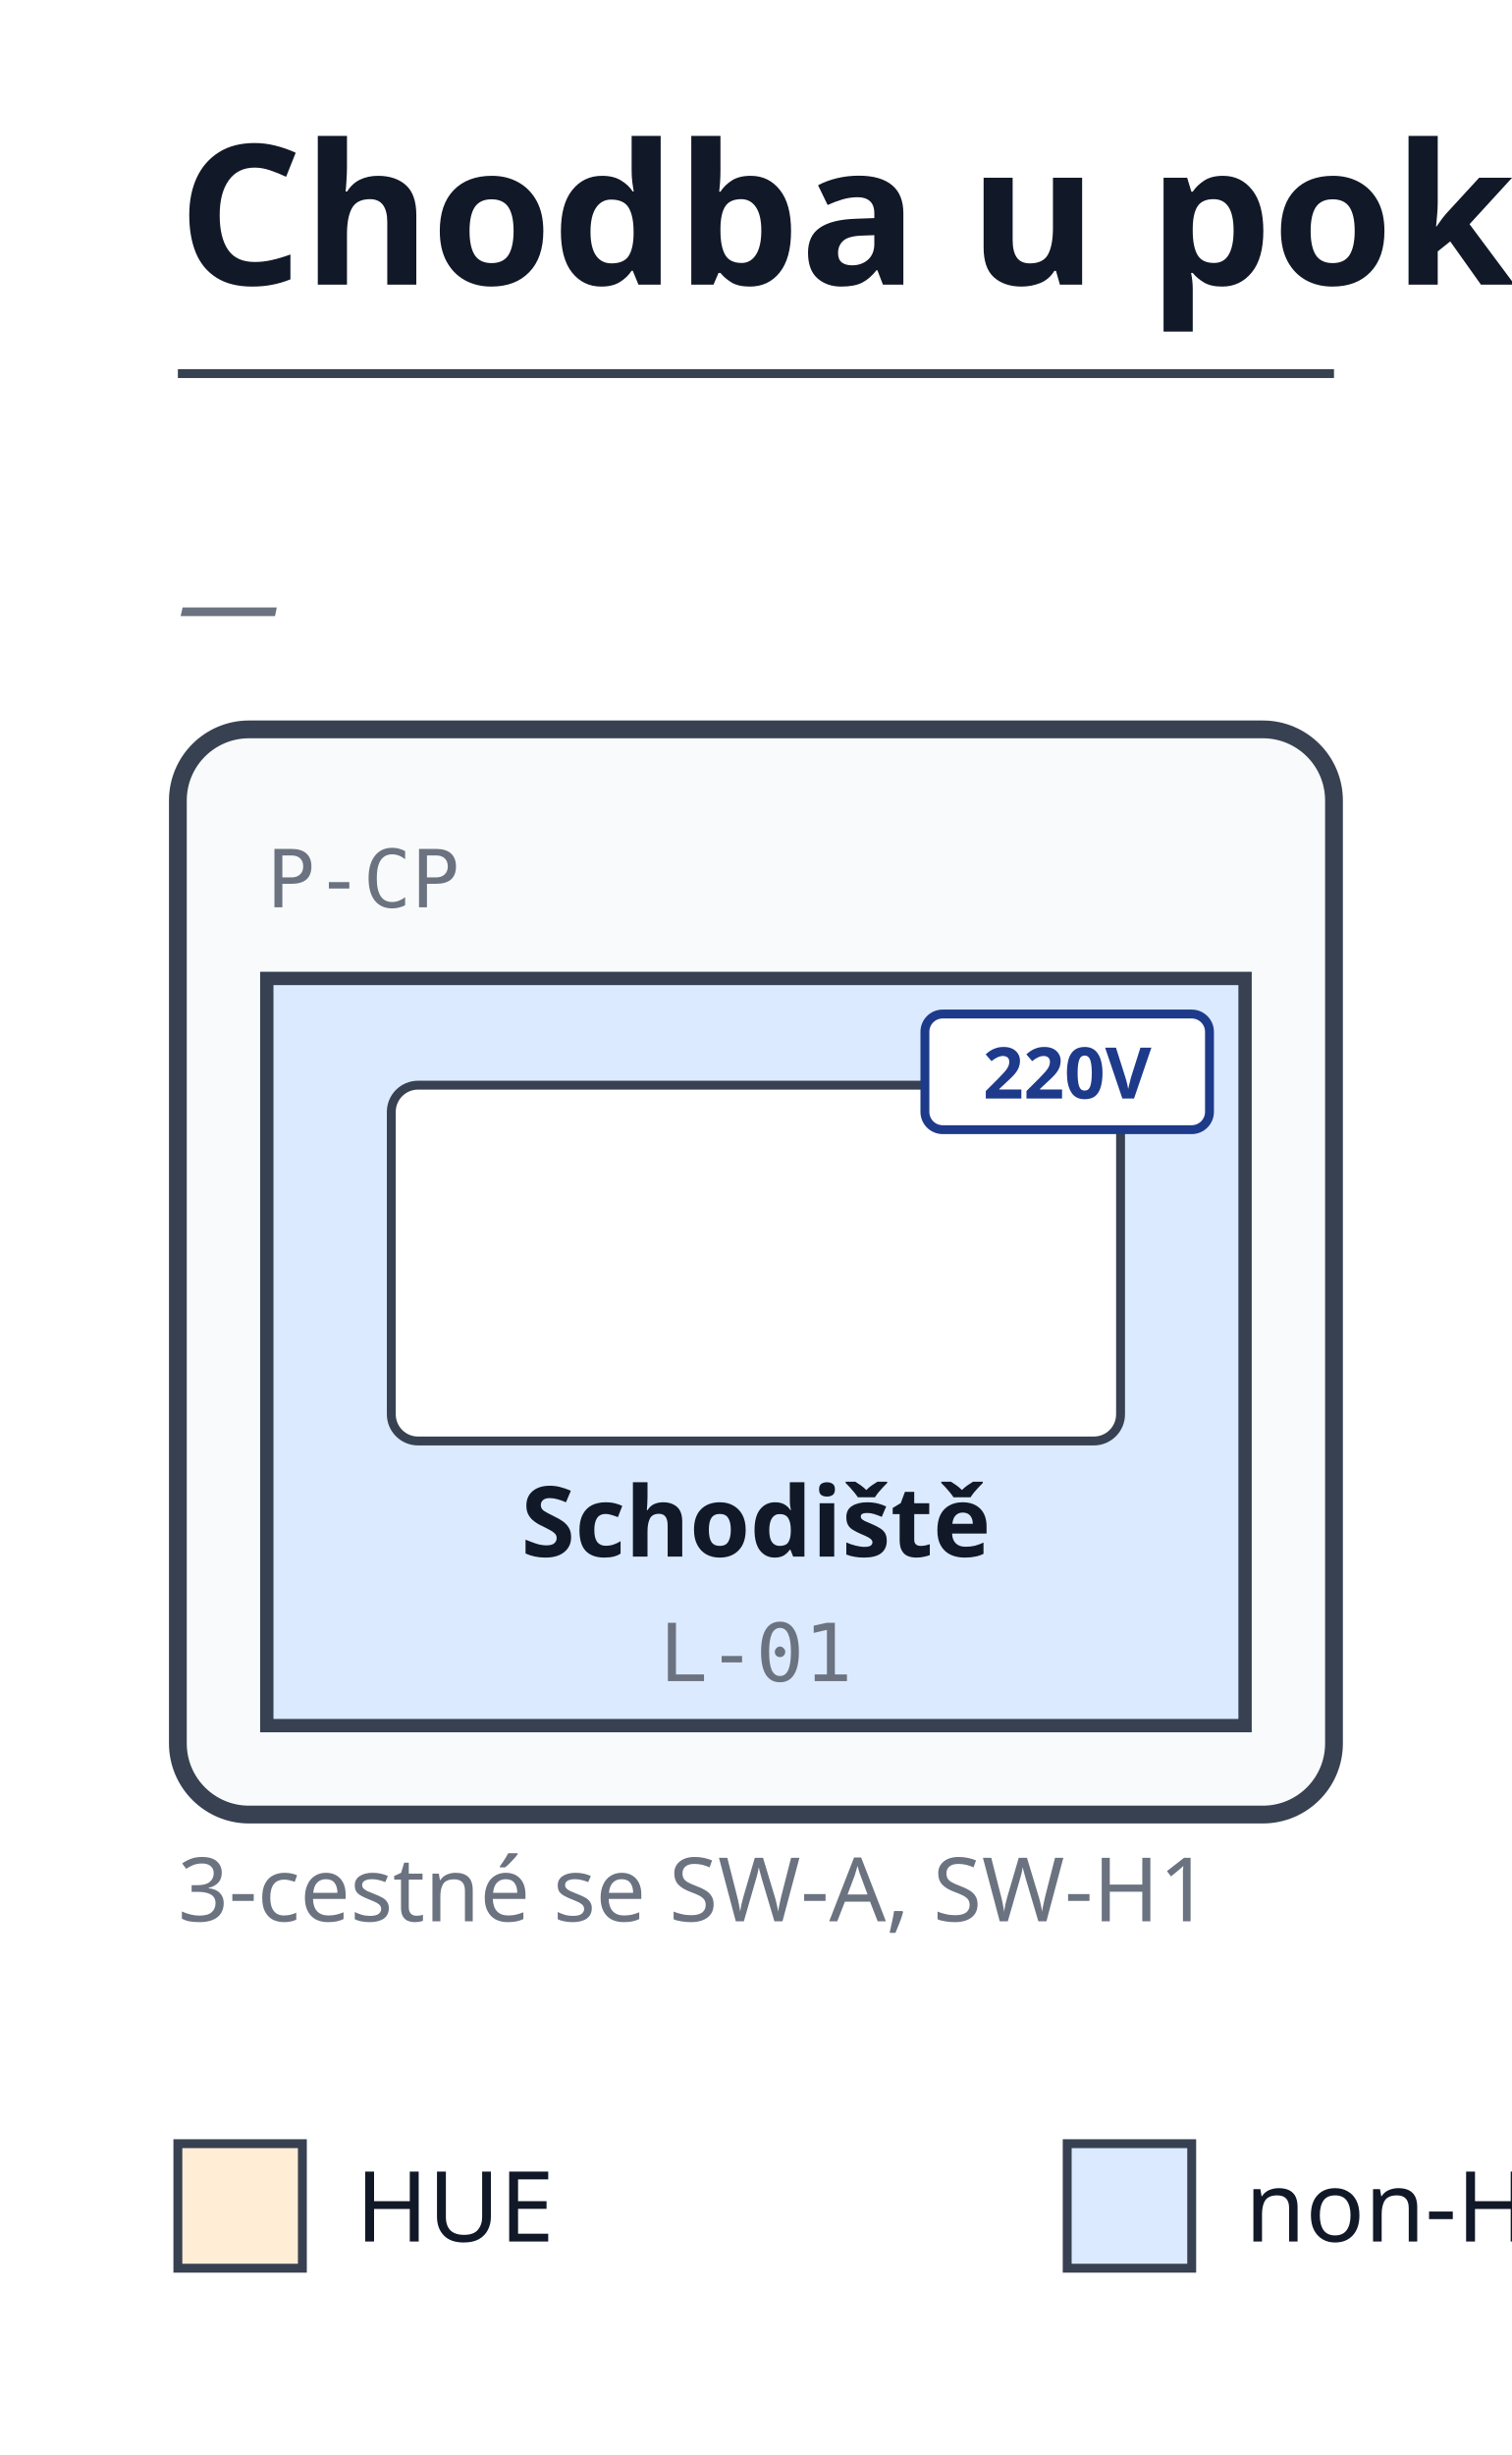
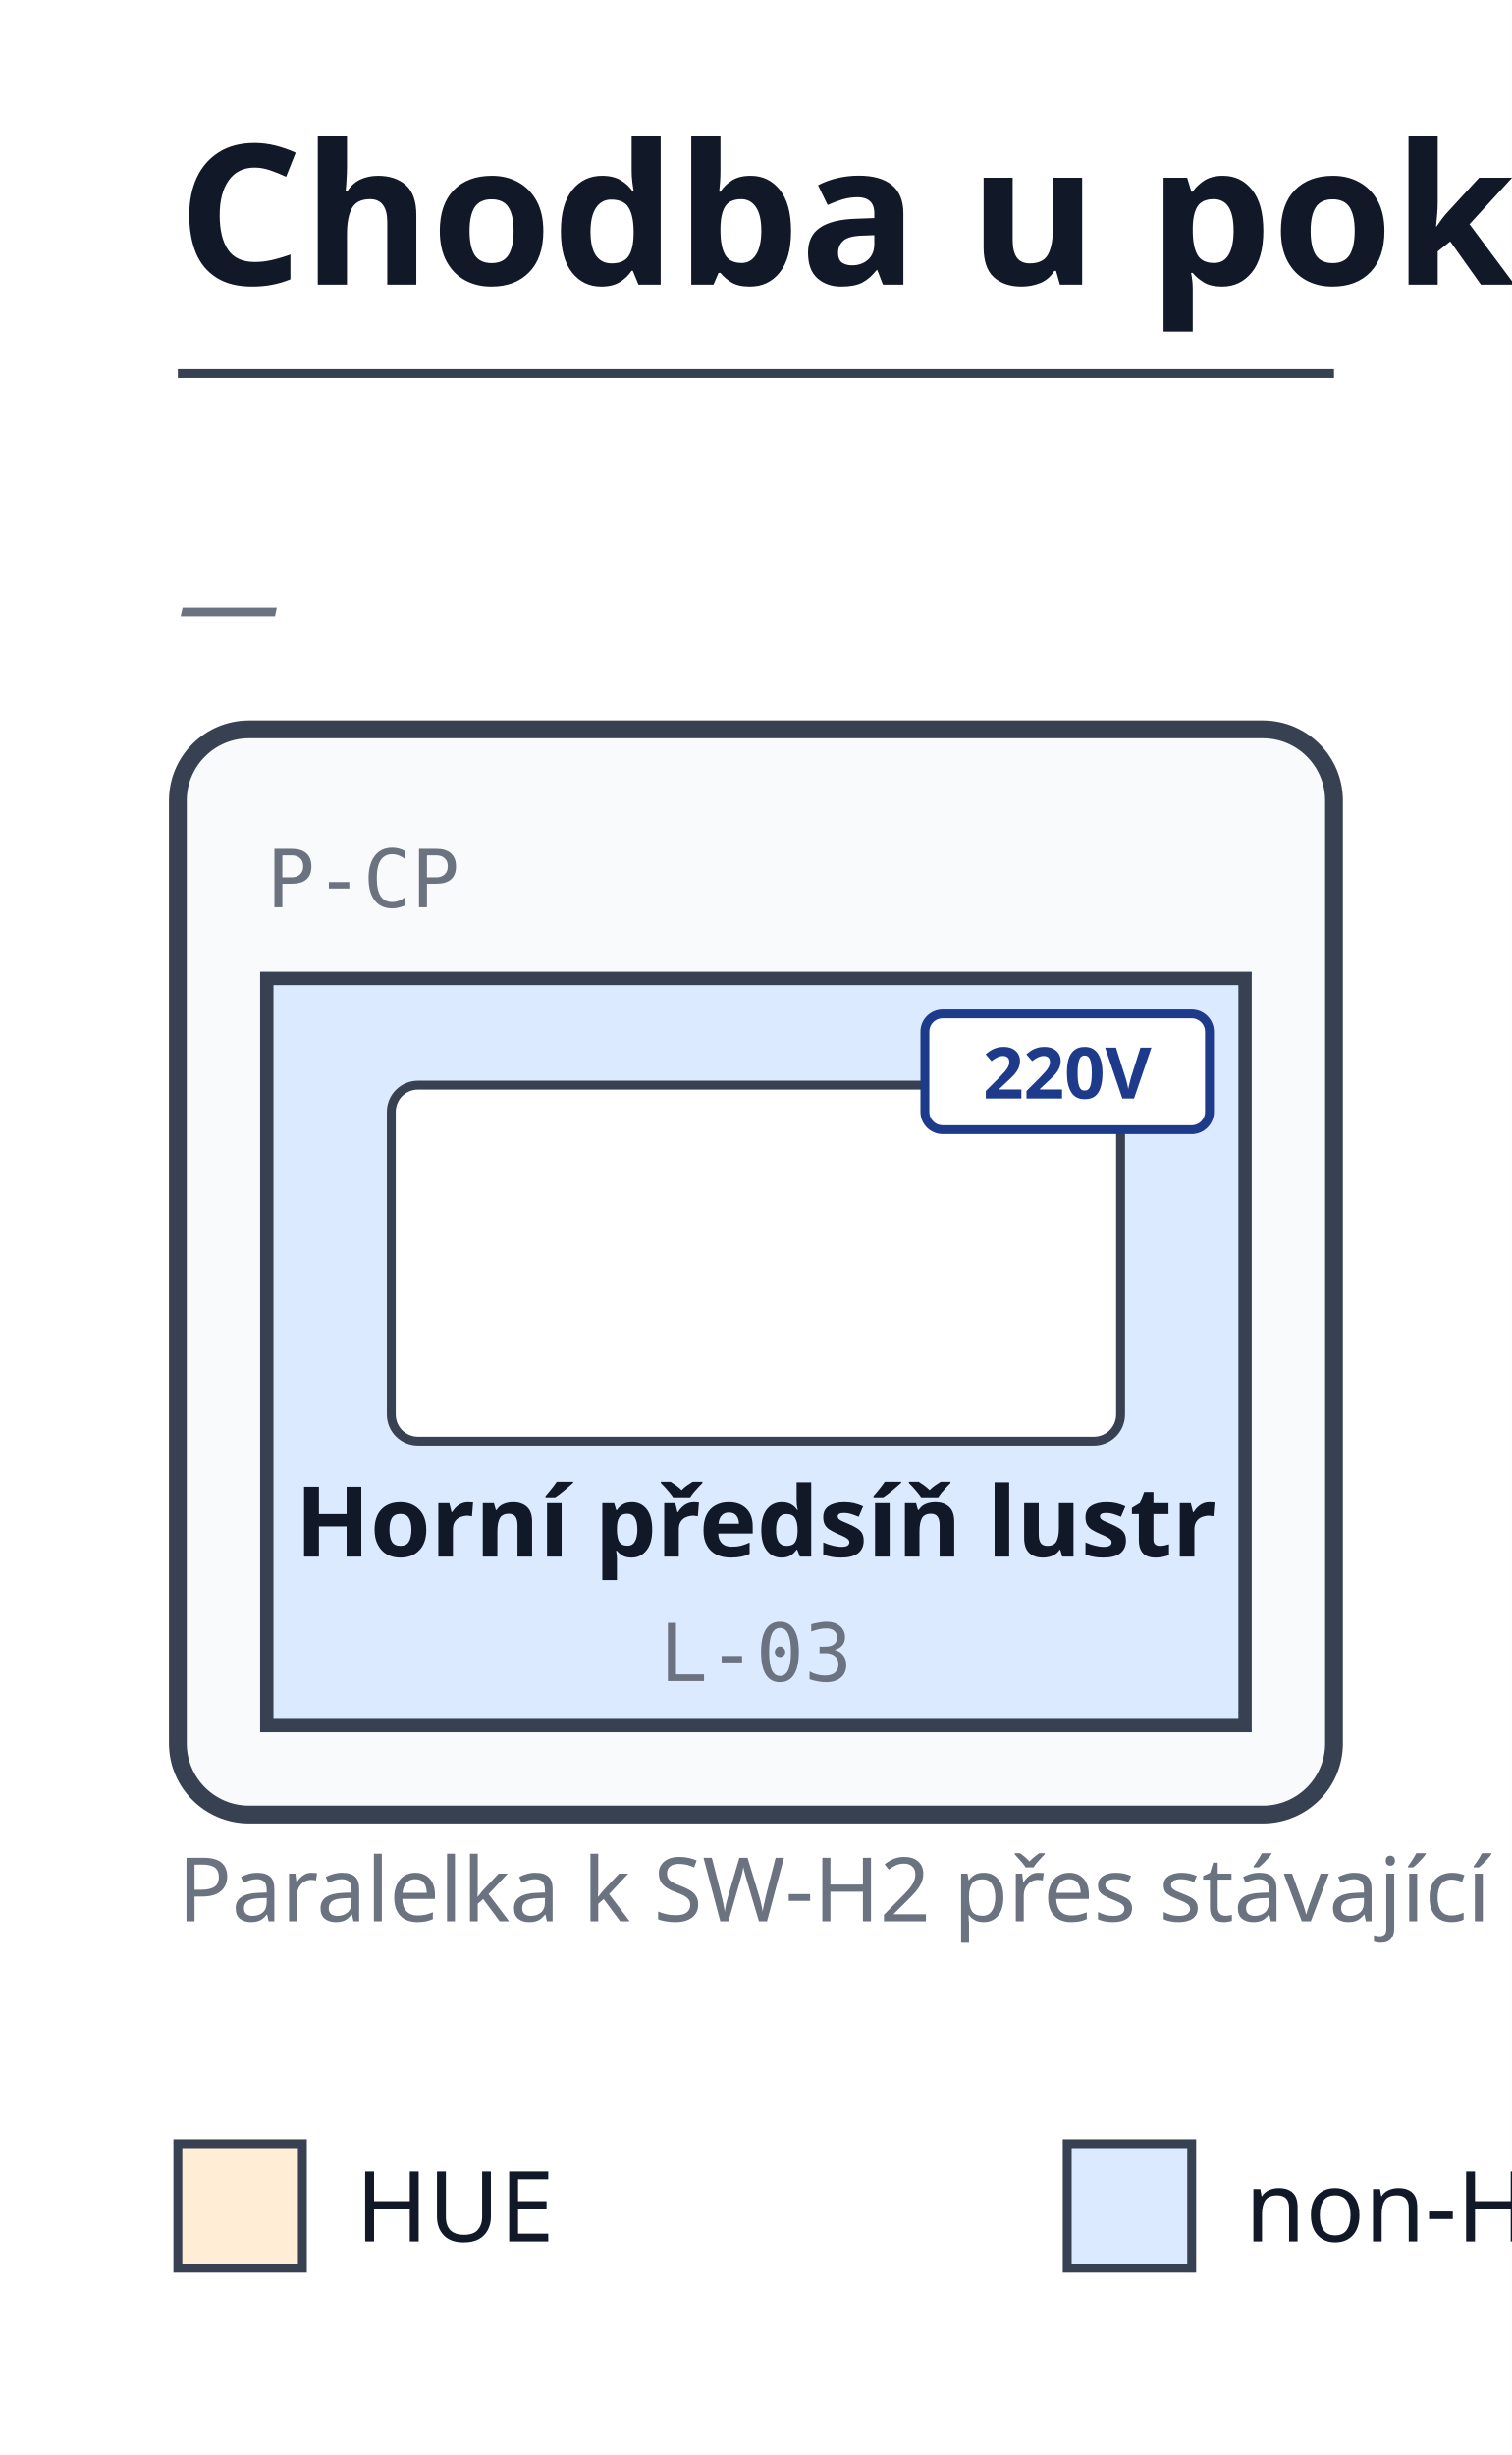
<svg xmlns="http://www.w3.org/2000/svg" viewBox="0 0 170 276" width="170" height="276" font-family="sans-serif">
  <rect width="100%" height="100%" fill="white" />
  <text x="20" y="32" font-size="22" font-weight="700" fill="#111827">Chodba u pokoje</text>
  <line x1="20" y1="42" x2="150" y2="42" stroke="#374151" stroke-width="1" />
  <text x="20" y="72" font-size="12" font-style="italic" fill="#6b7280">—</text>
  <rect x="20" y="82" width="130" height="122" fill="#f9fafb" stroke="#374151" stroke-width="2" rx="8" ry="8" />
  <rect x="30" y="110" width="110" height="84" fill="#dbeafe" stroke="#374151" stroke-width="1.5" />
  <rect x="44" y="122" width="82" height="40" fill="white" stroke="#374151" stroke-width="1" rx="3" ry="3" />
-   <text x="85.0" y="175" text-anchor="middle" font-family="sans-serif" font-size="11" font-weight="600" fill="#111827">Schodiště</text>
-   <text x="85.0" y="189" text-anchor="middle" font-family="monospace" font-size="9" fill="#6b7280">L-01</text>
+   <text x="85.0" y="175" text-anchor="middle" font-family="sans-serif" font-size="11" font-weight="600" fill="#111827">Horní předsíň lustr</text>
+   <text x="85.0" y="189" text-anchor="middle" font-family="monospace" font-size="9" fill="#6b7280">L-03</text>
  <rect x="104" y="114" width="32" height="13" fill="white" stroke="#1e3a8a" stroke-width="1" rx="2" ry="2" />
  <text x="120.0" y="123.5" text-anchor="middle" font-family="sans-serif" font-size="8" font-weight="700" fill="#1e3a8a">220V</text>
  <text x="30" y="102" font-family="monospace" font-size="9" fill="#6b7280">P-CP</text>
-   <text x="20" y="216" font-size="10" fill="#6b7280">3-cestné se SW-A, SW-H1</text>
+   <text x="20" y="216" font-size="10" fill="#6b7280">Paralelka k SW-H2 přes stávající schodišťákový drát → SH-03 SW1</text>
  <rect x="20" y="241" width="14" height="14" fill="#ffedd5" stroke="#374151" stroke-width="1" />
  <text x="40" y="252" font-size="11" fill="#111827">HUE</text>
  <rect x="120" y="241" width="14" height="14" fill="#dbeafe" stroke="#374151" stroke-width="1" />
  <text x="140" y="252" font-size="11" fill="#111827">non-HUE</text>
  <rect x="220" y="241" width="32" height="13" fill="white" stroke="#1e3a8a" stroke-width="1" rx="2" ry="2" />
  <text x="236.0" y="250.5" text-anchor="middle" font-family="sans-serif" font-size="8" font-weight="700" fill="#1e3a8a">220V</text>
  <text x="258" y="252" font-size="11" fill="#111827">220V</text>
  <rect x="320" y="241" width="32" height="13" fill="white" stroke="#047857" stroke-width="1" rx="2" ry="2" />
  <text x="336.0" y="250.5" text-anchor="middle" font-family="sans-serif" font-size="8" font-weight="700" fill="#047857">24V</text>
  <text x="358" y="252" font-size="11" fill="#111827">24V</text>
</svg>
